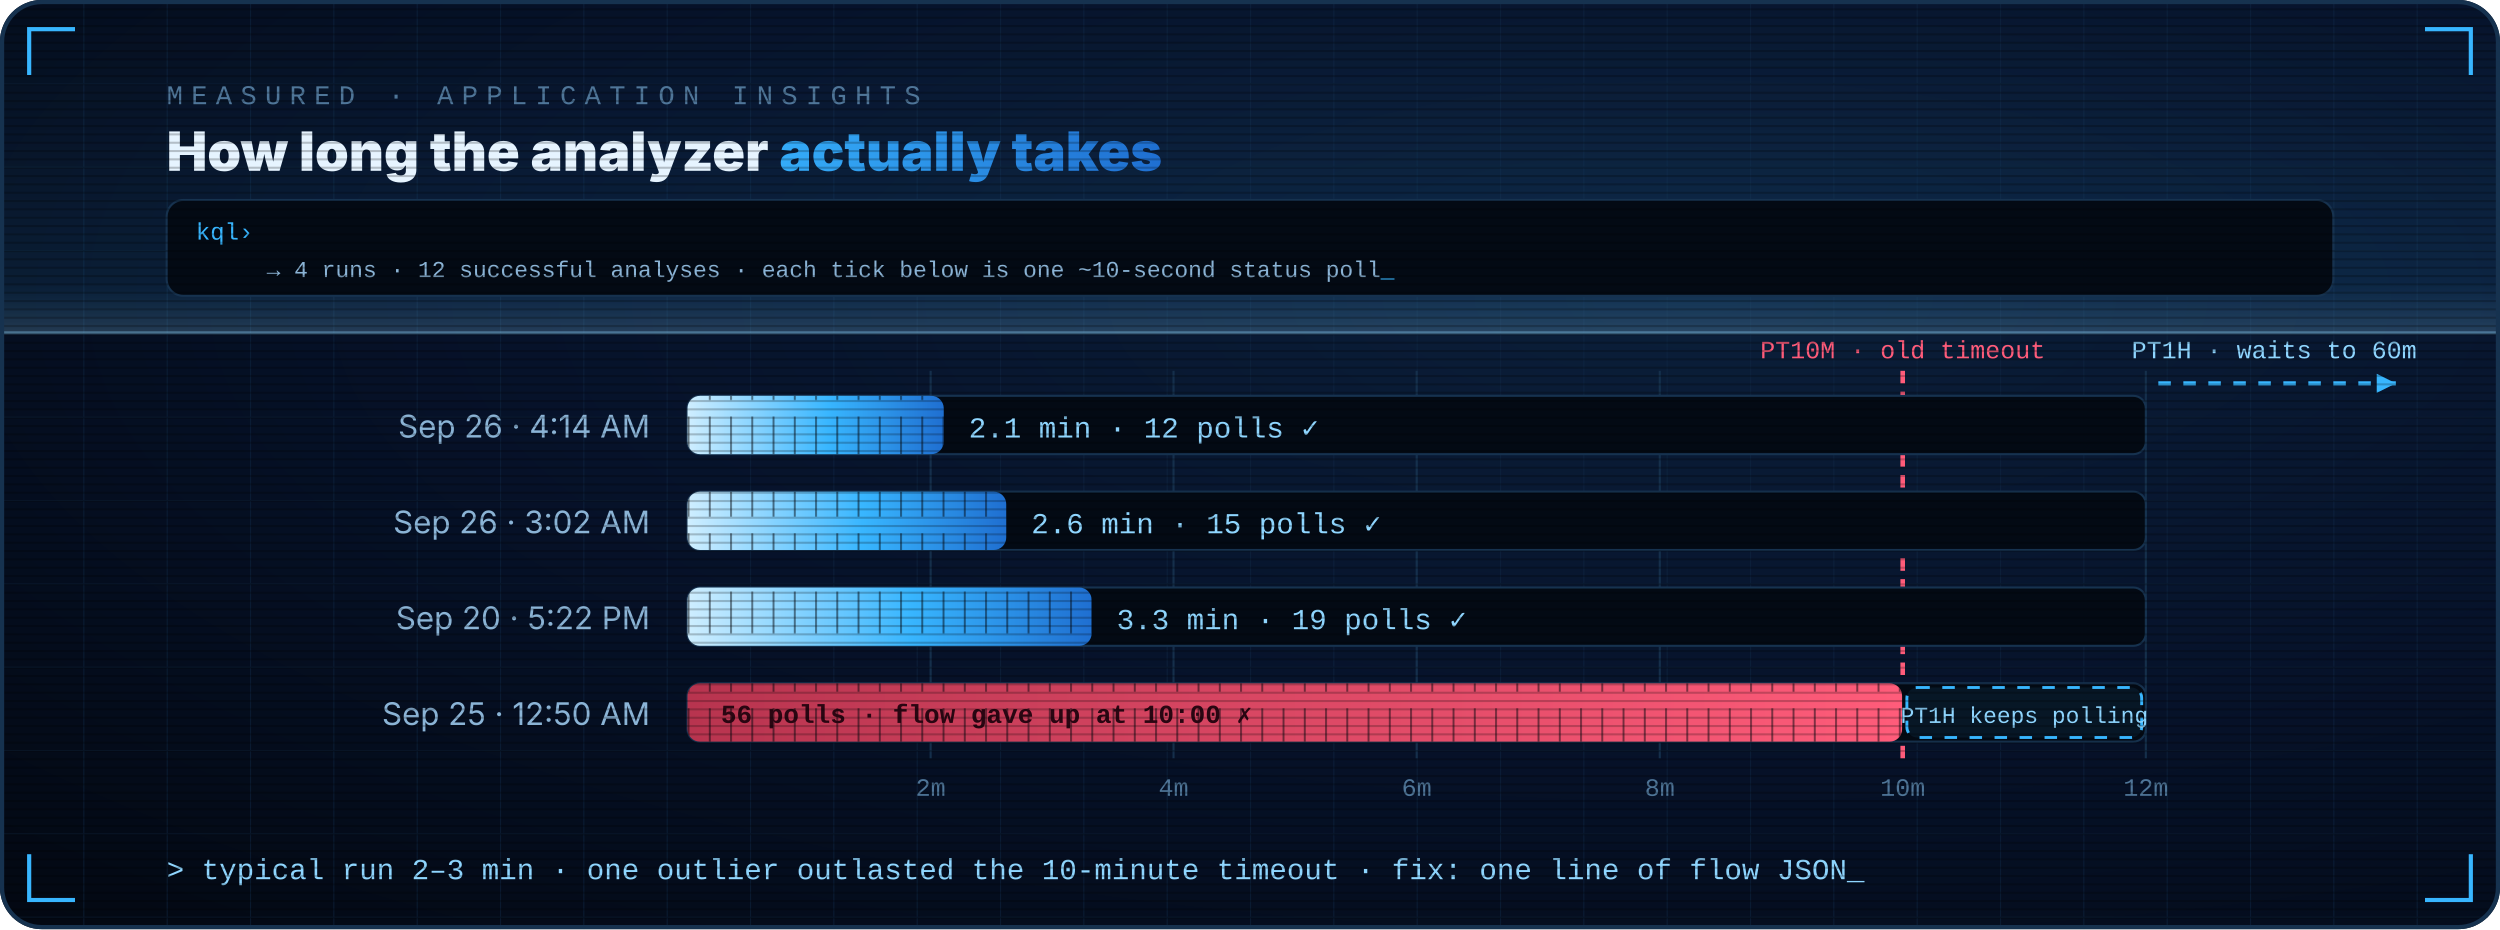
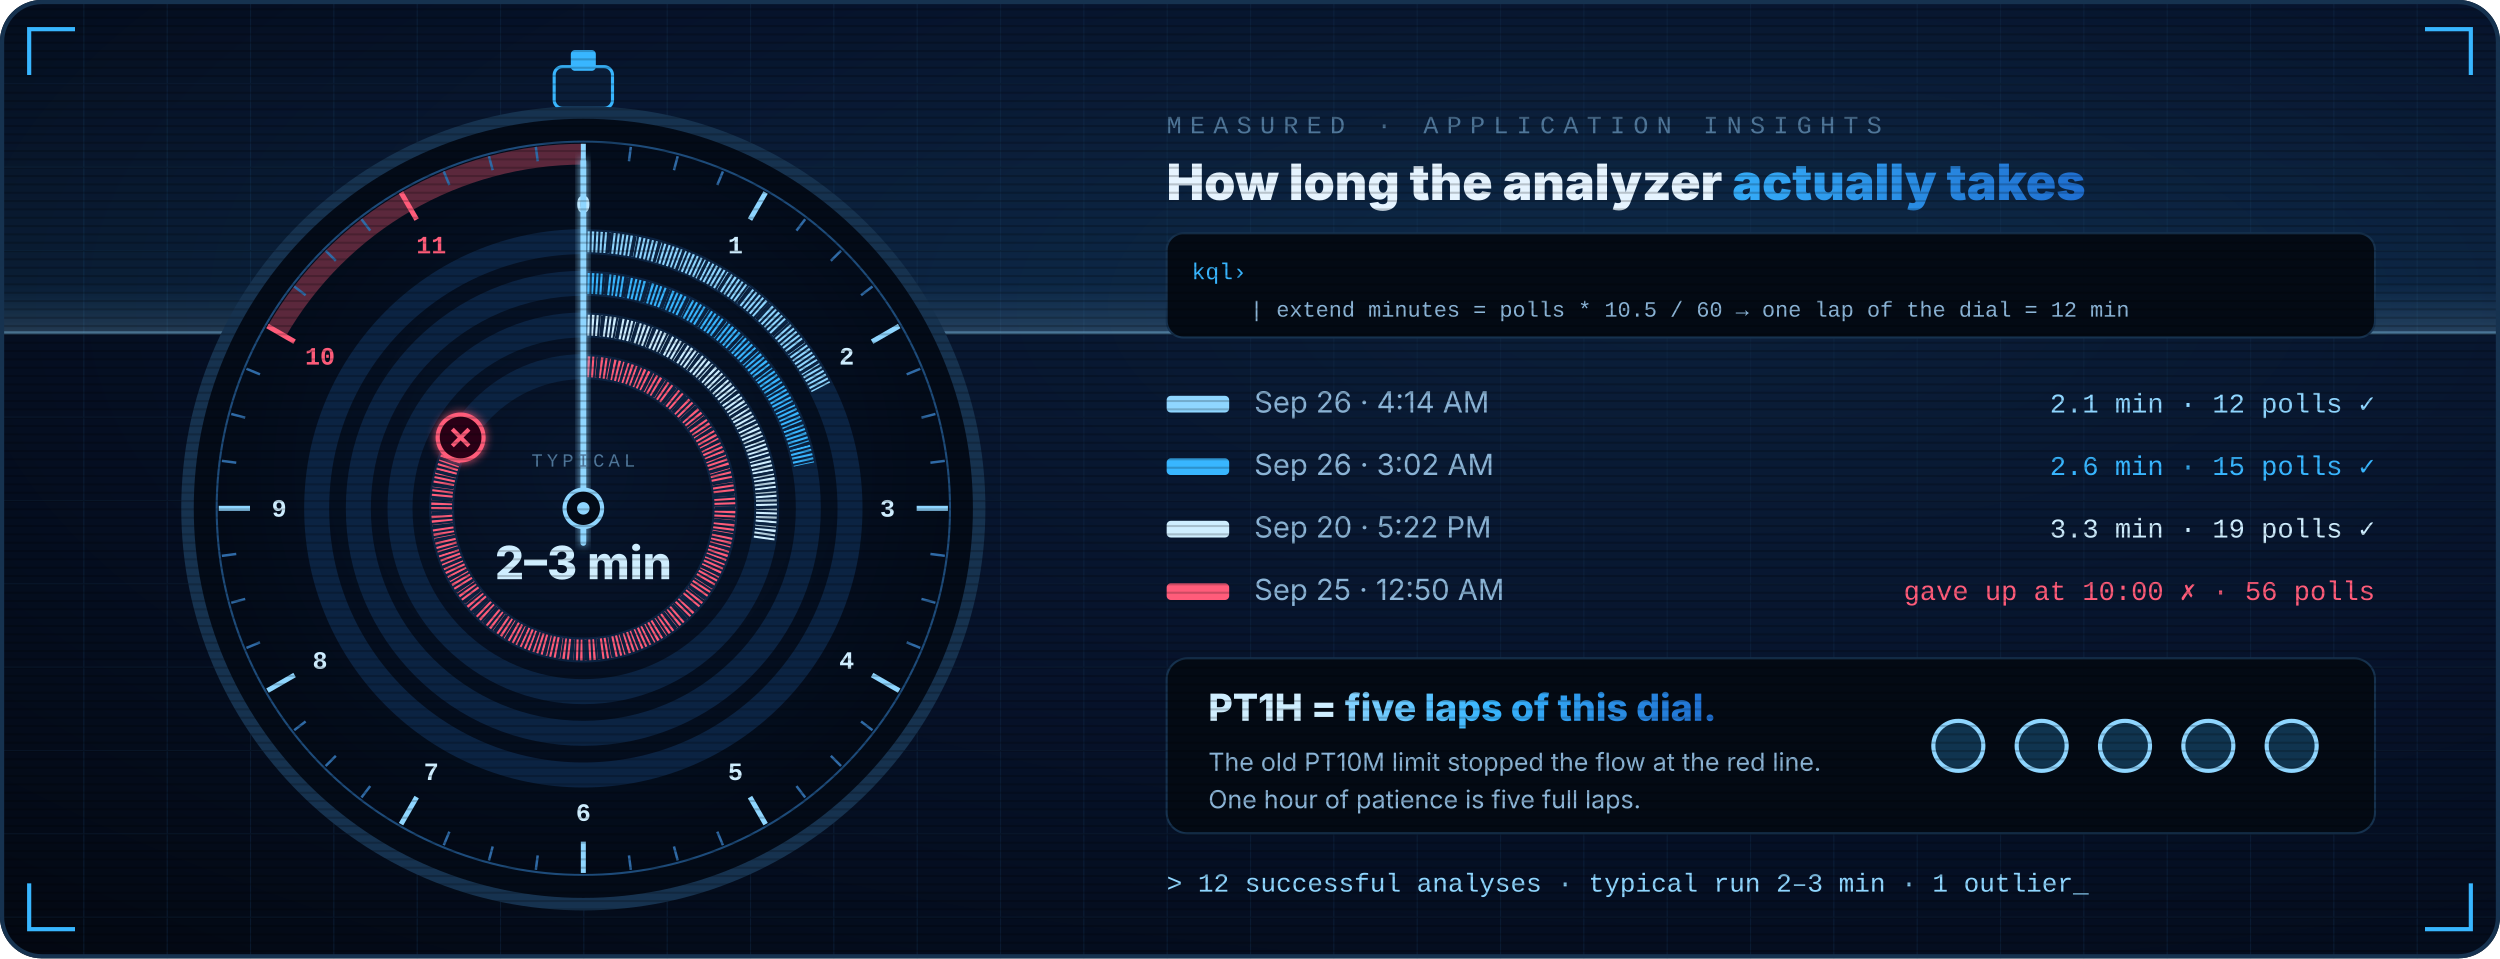
- <svg xmlns="http://www.w3.org/2000/svg" width="1200" height="446" viewBox="0 0 1200 446" font-family="'Segoe UI Variable Display','Segoe UI',Inter,system-ui,sans-serif">
+ <svg xmlns="http://www.w3.org/2000/svg" width="1200" height="460" viewBox="0 0 1200 460" font-family="'Segoe UI Variable Display','Segoe UI',Inter,system-ui,sans-serif">
  <defs>
    <radialGradient id="bg" cx="68%" cy="32%" r="105%">
      <stop offset="0%" stop-color="#0b1f3a" />
      <stop offset="45%" stop-color="#06122a" />
      <stop offset="100%" stop-color="#02060d" />
    </radialGradient>
    <linearGradient id="gBlue" x1="0" y1="0" x2="1" y2="0">
      <stop offset="0%" stop-color="#cfeeff" />
      <stop offset="55%" stop-color="#38b6ff" />
      <stop offset="100%" stop-color="#1f6fd1" />
    </linearGradient>
    <linearGradient id="gViolet" x1="0" y1="0" x2="1" y2="0">
      <stop offset="0%" stop-color="#e9e0ff" />
      <stop offset="55%" stop-color="#a78bfa" />
      <stop offset="100%" stop-color="#7c5cf0" />
    </linearGradient>
    <linearGradient id="gBand" x1="0" y1="0" x2="0" y2="1">
      <stop offset="0%" stop-color="#38b6ff" stop-opacity="0" />
      <stop offset="85%" stop-color="#38b6ff" stop-opacity=".09" />
      <stop offset="100%" stop-color="#8fd6ff" stop-opacity=".22" />
    </linearGradient>
    <linearGradient id="gLaser" x1="0" y1="0" x2="0" y2="1">
      <stop offset="0%" stop-color="#38b6ff" stop-opacity="0" />
      <stop offset="100%" stop-color="#8fd6ff" stop-opacity=".35" />
    </linearGradient>
    <radialGradient id="tube" cx="50%" cy="50%" r="50%">
      <stop offset="0%" stop-color="#01030a" />
      <stop offset="40%" stop-color="#041026" />
      <stop offset="100%" stop-color="#0d2a50" />
    </radialGradient>
    <linearGradient id="water" x1="0" y1="0" x2="0" y2="1">
      <stop offset="0%" stop-color="#04162c" />
      <stop offset="100%" stop-color="#0b3563" />
    </linearGradient>
    <pattern id="grid" width="40" height="40" patternUnits="userSpaceOnUse">
      <path d="M40 0H0V40" fill="none" stroke="#0f2744" stroke-width="1" />
    </pattern>
    <pattern id="scan" width="4" height="4" patternUnits="userSpaceOnUse">
      <rect width="4" height="1" fill="#000" />
    </pattern>
    <filter id="glow" x="-80%" y="-80%" width="260%" height="260%">
      <feGaussianBlur stdDeviation="5" result="b" />
      <feMerge>
        <feMergeNode in="b" />
        <feMergeNode in="SourceGraphic" />
      </feMerge>
    </filter>
    <filter id="glowS" x="-80%" y="-80%" width="260%" height="260%">
      <feGaussianBlur stdDeviation="2" result="b" />
      <feMerge>
        <feMergeNode in="b" />
        <feMergeNode in="SourceGraphic" />
      </feMerge>
    </filter>
    <filter id="shadow" x="-20%" y="-20%" width="140%" height="150%">
      <feDropShadow dx="0" dy="6" stdDeviation="8" flood-color="#000" flood-opacity=".5" />
    </filter>
    <marker id="aB" markerUnits="userSpaceOnUse" markerWidth="11" markerHeight="11" viewBox="0 0 12 12" refX="10" refY="6" orient="auto">
      <path d="M0 1 L10 6 L0 11z" fill="#38b6ff" />
    </marker>
    <marker id="aV" markerUnits="userSpaceOnUse" markerWidth="11" markerHeight="11" viewBox="0 0 12 12" refX="10" refY="6" orient="auto">
      <path d="M0 1 L10 6 L0 11z" fill="#a78bfa" />
    </marker>
    <marker id="aR" markerUnits="userSpaceOnUse" markerWidth="11" markerHeight="11" viewBox="0 0 12 12" refX="10" refY="6" orient="auto">
      <path d="M0 1 L10 6 L0 11z" fill="#ff5c7a" />
    </marker>
    <marker id="aD" markerUnits="userSpaceOnUse" markerWidth="10" markerHeight="10" viewBox="0 0 12 12" refX="10" refY="6" orient="auto">
      <path d="M0 1 L10 6 L0 11z" fill="#4f7699" />
    </marker>
    <path id="ms" d="M0 0h11.4v11.4H0zm12.6 0H24v11.4H12.6zM0 12.6h11.4V24H0zm12.6 0H24V24H12.6z" />
    <clipPath id="frame">
-       <rect width="1200" height="446" rx="20" />
+       <rect width="1200" height="460" rx="20" />
    </clipPath>
-     <pattern id="ticks" width="10.2" height="28" patternUnits="userSpaceOnUse" x="330">
-       <line x1="0.5" y1="4" x2="0.5" y2="24" stroke="#02060d" stroke-width="1" opacity=".45" />
-     </pattern>
-     <linearGradient id="gAlert" x1="0" y1="0" x2="1" y2="0">
-       <stop offset="0%" stop-color="#b8344f" />
-       <stop offset="100%" stop-color="#ff5c7a" />
-     </linearGradient>
+     <radialGradient id="face" cx="50%" cy="45%" r="60%">
+       <stop offset="0%" stop-color="#07162e" />
+       <stop offset="100%" stop-color="#020915" />
+     </radialGradient>
    <clipPath id="kqlClip">
-       <rect x="120" y="102" width="0" height="18">
-         <animate attributeName="width" dur="12s" repeatCount="indefinite" calcMode="discrete" keyTimes="0;0.023;0.026;0.028;0.031;0.034;0.037;0.04;0.042;0.045;0.048;0.051;0.054;0.056;0.059;0.062;0.065;0.068;0.07;0.073;0.076;0.079;0.082;0.084;0.087;0.09;0.093;0.096;0.098;0.101;0.104;0.107;0.11;0.112;0.115;0.118;0.121;0.124;0.126;0.129;0.132;0.135;0.138;0.14;0.143;0.146;0.149;0.152;0.154;0.157;0.16;0.97" values="0;19.8;39.6;59.4;79.2;99;118.8;138.6;158.4;178.2;198;217.8;237.6;257.4;277.2;297;316.8;336.6;356.4;376.2;396;415.8;435.6;455.4;475.2;495;514.8;534.6;554.4;574.2;594;613.8;633.6;653.4;673.2;693;712.8;732.6;752.4;772.2;792;811.8;831.6;851.4;871.2;891;910.8;930.6;950.4;970.2;990;0" />
+       <rect x="592" y="120" width="0" height="20">
+         <animate attributeName="width" dur="13s" repeatCount="indefinite" calcMode="discrete" keyTimes="0;0.025;0.029;0.034;0.038;0.043;0.047;0.051;0.056;0.06;0.065;0.07;0.074;0.079;0.083;0.087;0.092;0.097;0.101;0.105;0.11;0.115;0.119;0.123;0.128;0.133;0.137;0.141;0.146;0.15;0.155;0.16;0.164;0.169;0.173;0.177;0.182;0.186;0.191;0.196;0.2;0.97" values="0;13.5;27;40.5;54;67.5;81;94.5;108;121.5;135;148.5;162;175.5;189;202.5;216;229.5;243;256.5;270;283.5;297;310.5;324;337.5;351;364.5;378;391.5;405;418.5;432;445.5;459;472.5;486;499.5;513;526.5;540;0" />
      </rect>
    </clipPath>
  </defs>
  <style>
    .mono{font-family:'Cascadia Code','Cascadia Mono',Consolas,'Courier New',monospace}
    .muted{fill:#8bb4d6}.dim{fill:#4f7699}
    .band{animation:band 7s linear infinite}
-     @keyframes band{0%{transform:translateY(-160px)}100%{transform:translateY(466px)}}
+     @keyframes band{0%{transform:translateY(-160px)}100%{transform:translateY(480px)}}
    .corner{animation:corner 2.4s ease-in-out infinite}
    @keyframes corner{0%,100%{opacity:.35}50%{opacity:1}}
    .blink{animation:blink 1.1s steps(1) infinite}
    @keyframes blink{0%{opacity:1}50%{opacity:.12}}
    .spin{animation:spin 4s linear infinite;transform-origin:0 0}
    .spin2{animation:spin 2.4s linear infinite;transform-origin:0 0}
    .spinr{animation:spin 9s linear infinite reverse;transform-origin:0 0}
    .spinslow{animation:spin 60s linear infinite;transform-origin:0 0}
    @keyframes spin{to{transform:rotate(360deg)}}
    .flow{stroke-dasharray:6 6;animation:flow .8s linear infinite}
    @keyframes flow{to{stroke-dashoffset:-12}}
    .under{stroke-dasharray:1;animation:under 12s linear infinite}
    @keyframes under{0%{stroke-dashoffset:1;opacity:0}4%{opacity:1}18%{stroke-dashoffset:0}94%{opacity:1;stroke-dashoffset:0}100%{opacity:0;stroke-dashoffset:0}}
    .ping{animation:ping 4s ease-out infinite;transform-box:fill-box;transform-origin:center}
    @keyframes ping{0%{transform:scale(.2);opacity:1}35%{transform:scale(2.2);opacity:0}100%{transform:scale(2.2);opacity:0}}
    .lock{animation:lock 4s ease-out infinite;transform-box:fill-box;transform-origin:center}
    @keyframes lock{0%{transform:scale(1.9);opacity:0}9%{transform:scale(1);opacity:1}70%{transform:scale(1);opacity:1}88%,100%{transform:scale(1);opacity:.28}}
    .lbl{animation:lbl 4s linear infinite}
    @keyframes lbl{0%{opacity:.3}7%{opacity:1}70%{opacity:1}88%,100%{opacity:.3}}
-     .bar0{animation:bar0 12s linear infinite}
-     @keyframes bar0{0%,18%{width:0}24%{width:123px}96%{width:123px}100%{width:0}}
-     .v0{animation:v0 12s linear infinite}
-     @keyframes v0{0.00%{opacity:0}22.00%{opacity:0}24.00%{opacity:1}95.00%{opacity:1}97.00%{opacity:0}100.00%{opacity:0}}
-     .bar1{animation:bar1 12s linear infinite}
-     @keyframes bar1{0%,24%{width:0}30%{width:153px}96%{width:153px}100%{width:0}}
-     .v1{animation:v1 12s linear infinite}
-     @keyframes v1{0.00%{opacity:0}28.00%{opacity:0}30.00%{opacity:1}95.00%{opacity:1}97.00%{opacity:0}100.00%{opacity:0}}
-     .bar2{animation:bar2 12s linear infinite}
-     @keyframes bar2{0%,30%{width:0}36%{width:194px}96%{width:194px}100%{width:0}}
-     .v2{animation:v2 12s linear infinite}
-     @keyframes v2{0.00%{opacity:0}34.00%{opacity:0}36.00%{opacity:1}95.00%{opacity:1}97.00%{opacity:0}100.00%{opacity:0}}
-     .bar3{animation:bar3 12s linear infinite}
-     @keyframes bar3{0%,36%{width:0}58%{width:583px}96%{width:583px}100%{width:0}}
-     .v3{animation:v3 12s linear infinite}
-     @keyframes v3{0.00%{opacity:0}56.00%{opacity:0}58.00%{opacity:1}95.00%{opacity:1}97.00%{opacity:0}100.00%{opacity:0}}
-     .ghost{animation:ghost 12s linear infinite}
-     @keyframes ghost{0.00%{opacity:0}58.00%{opacity:0}60.00%{opacity:1}95.00%{opacity:1}97.00%{opacity:0}100.00%{opacity:0}}
-     .res{animation:res 12s linear infinite}
-     @keyframes res{0.00%{opacity:0}15.50%{opacity:0}17.00%{opacity:1}95.00%{opacity:1}96.50%{opacity:0}100.00%{opacity:0}}
-     .foot{animation:foot 12s linear infinite}
-     @keyframes foot{0.00%{opacity:0}60.00%{opacity:0}62.00%{opacity:1}95.00%{opacity:1}97.00%{opacity:0}100.00%{opacity:0}}
-     .glitch{animation:glitch 12s steps(1) infinite}
-     @keyframes glitch{0%,56%{transform:translateX(0)}57%{transform:translateX(3px)}58%{transform:translateX(-3px)}59%{transform:translateX(2px)}60%,100%{transform:translateX(0)}}
-     .wallp{animation:wallp 2.4s ease-in-out infinite}
-     @keyframes wallp{0%,100%{opacity:.55}50%{opacity:1}}
+     .hand{animation:hand 13s linear infinite;transform-origin:0 0}
+     @keyframes hand{0%{transform:rotate(0deg)}92.3%{transform:rotate(360deg)}100%{transform:rotate(360deg)}}
+     .arc0{stroke-dasharray:1 1;animation:arc0 13s linear infinite}
+     @keyframes arc0{0%{stroke-dashoffset:1}16.15%{stroke-dashoffset:0}97%{stroke-dashoffset:0}100%{stroke-dashoffset:1}}
+     .lg0{animation:lg0 13s linear infinite}
+     @keyframes lg0{0.00%{opacity:0.4}15.15%{opacity:0.4}16.15%{opacity:1}97.00%{opacity:1}98.00%{opacity:0.4}100.00%{opacity:0.4}}
+     .arc1{stroke-dasharray:1 1;animation:arc1 13s linear infinite}
+     @keyframes arc1{0%{stroke-dashoffset:1}20.19%{stroke-dashoffset:0}97%{stroke-dashoffset:0}100%{stroke-dashoffset:1}}
+     .lg1{animation:lg1 13s linear infinite}
+     @keyframes lg1{0.00%{opacity:0.4}19.19%{opacity:0.4}20.19%{opacity:1}97.00%{opacity:1}98.00%{opacity:0.4}100.00%{opacity:0.4}}
+     .arc2{stroke-dasharray:1 1;animation:arc2 13s linear infinite}
+     @keyframes arc2{0%{stroke-dashoffset:1}25.57%{stroke-dashoffset:0}97%{stroke-dashoffset:0}100%{stroke-dashoffset:1}}
+     .lg2{animation:lg2 13s linear infinite}
+     @keyframes lg2{0.00%{opacity:0.4}24.57%{opacity:0.4}25.57%{opacity:1}97.00%{opacity:1}98.00%{opacity:0.4}100.00%{opacity:0.4}}
+     .arc3{stroke-dasharray:1 1;animation:arc3 13s linear infinite}
+     @keyframes arc3{0%{stroke-dashoffset:1}76.92%{stroke-dashoffset:0}97%{stroke-dashoffset:0}100%{stroke-dashoffset:1}}
+     .lg3{animation:lg3 13s linear infinite}
+     @keyframes lg3{0.00%{opacity:0.4}75.92%{opacity:0.4}76.92%{opacity:1}97.00%{opacity:1}98.00%{opacity:0.4}100.00%{opacity:0.4}}
+     .xm{animation:xm 13s linear infinite}
+     @keyframes xm{0.00%{opacity:0}75.92%{opacity:0}76.92%{opacity:1}97.00%{opacity:1}98.00%{opacity:0}100.00%{opacity:0}}
+     .lap0{animation:lap0 10s linear infinite}
+     @keyframes lap0{0.00%{opacity:0.15}6.00%{opacity:0.15}8.00%{opacity:1}94.00%{opacity:1}96.00%{opacity:0.15}100.00%{opacity:0.15}}
+     .lap1{animation:lap1 10s linear infinite}
+     @keyframes lap1{0.00%{opacity:0.15}22.00%{opacity:0.15}24.00%{opacity:1}94.00%{opacity:1}96.00%{opacity:0.15}100.00%{opacity:0.15}}
+     .lap2{animation:lap2 10s linear infinite}
+     @keyframes lap2{0.00%{opacity:0.15}38.00%{opacity:0.15}40.00%{opacity:1}94.00%{opacity:1}96.00%{opacity:0.15}100.00%{opacity:0.15}}
+     .lap3{animation:lap3 10s linear infinite}
+     @keyframes lap3{0.00%{opacity:0.15}54.00%{opacity:0.15}56.00%{opacity:1}94.00%{opacity:1}96.00%{opacity:0.15}100.00%{opacity:0.15}}
+     .lap4{animation:lap4 10s linear infinite}
+     @keyframes lap4{0.00%{opacity:0.15}70.00%{opacity:0.15}72.00%{opacity:1}94.00%{opacity:1}96.00%{opacity:0.15}100.00%{opacity:0.15}}
    [class]{animation-fill-mode:both}
  </style>
  <g clip-path="url(#frame)" fill="#e6f4ff">
-     <rect width="1200" height="446" fill="url(#bg)" />
-     <rect width="1200" height="446" fill="url(#grid)" opacity=".5" />
+     <rect width="1200" height="460" fill="url(#bg)" />
+     <rect width="1200" height="460" fill="url(#grid)" opacity=".5" />
    <g class="band">
      <rect width="1200" height="160" fill="url(#gBand)" />
      <rect y="159" width="1200" height="1.5" fill="#8fd6ff" opacity=".35" />
    </g>
-     <text x="80" y="50" font-size="13" letter-spacing="4" class="dim mono">MEASURED · APPLICATION INSIGHTS</text>
-     <text x="80" y="82" font-size="26" font-weight="900">How long the analyzer <tspan fill="url(#gBlue)">actually takes</tspan>
+     <rect x="266" y="32" width="28" height="20" rx="4" fill="#0a1d38" stroke="#38b6ff" stroke-width="1.5" />
+     <rect x="274" y="24" width="12" height="10" rx="2" fill="#38b6ff" />
+     <circle cx="280" cy="244" r="190" fill="#030b18" stroke="#16324f" stroke-width="6" />
+     <circle cx="280" cy="244" r="176" fill="url(#face)" stroke="#1d4b7a" />
+     <path d="M132.8 159 A170 170 0 0 1 280 74" fill="none" stroke="#ff5c7a" stroke-width="10" stroke-opacity=".35" />
+     <line x1="280" y1="84" x2="280" y2="69" stroke="#8fd6ff" stroke-width="2.4" />
+     <line x1="301.9" y1="77.4" x2="302.8" y2="70.5" stroke="#2f6aa6" stroke-width="1.2" />
+     <line x1="323.5" y1="81.7" x2="325.3" y2="75" stroke="#2f6aa6" stroke-width="1.2" />
+     <line x1="344.3" y1="88.8" x2="347" y2="82.3" stroke="#2f6aa6" stroke-width="1.2" />
+     <line x1="360" y1="105.4" x2="367.5" y2="92.4" stroke="#8fd6ff" stroke-width="2.4" />
+     <line x1="382.3" y1="110.7" x2="386.5" y2="105.2" stroke="#2f6aa6" stroke-width="1.2" />
+     <line x1="398.8" y1="125.2" x2="403.7" y2="120.3" stroke="#2f6aa6" stroke-width="1.2" />
+     <line x1="413.3" y1="141.7" x2="418.8" y2="137.5" stroke="#2f6aa6" stroke-width="1.2" />
+     <line x1="418.6" y1="164" x2="431.6" y2="156.5" stroke="#8fd6ff" stroke-width="2.4" />
+     <line x1="435.2" y1="179.7" x2="441.7" y2="177" stroke="#2f6aa6" stroke-width="1.2" />
+     <line x1="442.3" y1="200.5" x2="449" y2="198.7" stroke="#2f6aa6" stroke-width="1.2" />
+     <line x1="446.6" y1="222.1" x2="453.5" y2="221.2" stroke="#2f6aa6" stroke-width="1.2" />
+     <line x1="440" y1="244" x2="455" y2="244" stroke="#8fd6ff" stroke-width="2.4" />
+     <line x1="446.6" y1="265.9" x2="453.5" y2="266.8" stroke="#2f6aa6" stroke-width="1.2" />
+     <line x1="442.3" y1="287.5" x2="449" y2="289.3" stroke="#2f6aa6" stroke-width="1.2" />
+     <line x1="435.2" y1="308.3" x2="441.7" y2="311" stroke="#2f6aa6" stroke-width="1.2" />
+     <line x1="418.6" y1="324" x2="431.6" y2="331.5" stroke="#8fd6ff" stroke-width="2.4" />
+     <line x1="413.3" y1="346.3" x2="418.8" y2="350.5" stroke="#2f6aa6" stroke-width="1.2" />
+     <line x1="398.8" y1="362.8" x2="403.7" y2="367.7" stroke="#2f6aa6" stroke-width="1.2" />
+     <line x1="382.3" y1="377.3" x2="386.5" y2="382.8" stroke="#2f6aa6" stroke-width="1.2" />
+     <line x1="360" y1="382.6" x2="367.5" y2="395.6" stroke="#8fd6ff" stroke-width="2.4" />
+     <line x1="344.3" y1="399.2" x2="347" y2="405.7" stroke="#2f6aa6" stroke-width="1.2" />
+     <line x1="323.5" y1="406.3" x2="325.3" y2="413" stroke="#2f6aa6" stroke-width="1.2" />
+     <line x1="301.9" y1="410.6" x2="302.8" y2="417.5" stroke="#2f6aa6" stroke-width="1.2" />
+     <line x1="280" y1="404" x2="280" y2="419" stroke="#8fd6ff" stroke-width="2.4" />
+     <line x1="258.1" y1="410.6" x2="257.2" y2="417.5" stroke="#2f6aa6" stroke-width="1.2" />
+     <line x1="236.5" y1="406.3" x2="234.7" y2="413" stroke="#2f6aa6" stroke-width="1.2" />
+     <line x1="215.7" y1="399.2" x2="213" y2="405.7" stroke="#2f6aa6" stroke-width="1.2" />
+     <line x1="200" y1="382.6" x2="192.5" y2="395.6" stroke="#8fd6ff" stroke-width="2.4" />
+     <line x1="177.7" y1="377.3" x2="173.5" y2="382.8" stroke="#2f6aa6" stroke-width="1.2" />
+     <line x1="161.2" y1="362.8" x2="156.3" y2="367.7" stroke="#2f6aa6" stroke-width="1.2" />
+     <line x1="146.7" y1="346.3" x2="141.2" y2="350.5" stroke="#2f6aa6" stroke-width="1.2" />
+     <line x1="141.4" y1="324" x2="128.4" y2="331.5" stroke="#8fd6ff" stroke-width="2.4" />
+     <line x1="124.8" y1="308.3" x2="118.3" y2="311" stroke="#2f6aa6" stroke-width="1.2" />
+     <line x1="117.7" y1="287.5" x2="111" y2="289.3" stroke="#2f6aa6" stroke-width="1.2" />
+     <line x1="113.4" y1="265.9" x2="106.5" y2="266.8" stroke="#2f6aa6" stroke-width="1.2" />
+     <line x1="120" y1="244" x2="105" y2="244" stroke="#8fd6ff" stroke-width="2.4" />
+     <line x1="113.4" y1="222.1" x2="106.5" y2="221.2" stroke="#2f6aa6" stroke-width="1.2" />
+     <line x1="117.7" y1="200.5" x2="111" y2="198.7" stroke="#2f6aa6" stroke-width="1.2" />
+     <line x1="124.8" y1="179.7" x2="118.3" y2="177" stroke="#2f6aa6" stroke-width="1.2" />
+     <line x1="141.4" y1="164" x2="128.4" y2="156.5" stroke="#ff5c7a" stroke-width="2.4" />
+     <line x1="146.7" y1="141.7" x2="141.2" y2="137.5" stroke="#2f6aa6" stroke-width="1.2" />
+     <line x1="161.2" y1="125.2" x2="156.3" y2="120.3" stroke="#2f6aa6" stroke-width="1.2" />
+     <line x1="177.7" y1="110.7" x2="173.5" y2="105.2" stroke="#2f6aa6" stroke-width="1.2" />
+     <line x1="200" y1="105.4" x2="192.5" y2="92.4" stroke="#ff5c7a" stroke-width="2.4" />
+     <line x1="215.7" y1="88.8" x2="213" y2="82.3" stroke="#2f6aa6" stroke-width="1.2" />
+     <line x1="236.5" y1="81.7" x2="234.7" y2="75" stroke="#2f6aa6" stroke-width="1.2" />
+     <line x1="258.1" y1="77.4" x2="257.2" y2="70.5" stroke="#2f6aa6" stroke-width="1.2" />
+     <text x="280" y="102" text-anchor="middle" font-size="12" font-weight="700" class="mono" fill="#cfeeff">0</text>
+     <text x="353" y="121.6" text-anchor="middle" font-size="12" font-weight="700" class="mono" fill="#cfeeff">1</text>
+     <text x="406.4" y="175" text-anchor="middle" font-size="12" font-weight="700" class="mono" fill="#cfeeff">2</text>
+     <text x="426" y="248" text-anchor="middle" font-size="12" font-weight="700" class="mono" fill="#cfeeff">3</text>
+     <text x="406.4" y="321" text-anchor="middle" font-size="12" font-weight="700" class="mono" fill="#cfeeff">4</text>
+     <text x="353" y="374.4" text-anchor="middle" font-size="12" font-weight="700" class="mono" fill="#cfeeff">5</text>
+     <text x="280" y="394" text-anchor="middle" font-size="12" font-weight="700" class="mono" fill="#cfeeff">6</text>
+     <text x="207" y="374.4" text-anchor="middle" font-size="12" font-weight="700" class="mono" fill="#cfeeff">7</text>
+     <text x="153.6" y="321" text-anchor="middle" font-size="12" font-weight="700" class="mono" fill="#cfeeff">8</text>
+     <text x="134" y="248" text-anchor="middle" font-size="12" font-weight="700" class="mono" fill="#cfeeff">9</text>
+     <text x="153.6" y="175" text-anchor="middle" font-size="12" font-weight="700" class="mono" fill="#ff5c7a">10</text>
+     <text x="207" y="121.6" text-anchor="middle" font-size="12" font-weight="700" class="mono" fill="#ff5c7a">11</text>
+     <circle cx="280" cy="244" r="128" fill="none" stroke="#0b2342" stroke-width="12" />
+     <path class="arc0" pathLength="1" d="M280 116 A128 128 0 0 1 394 185.9" fill="none" stroke="#8fd6ff" stroke-width="10" />
+     <path d="M280 116 A128 128 0 0 1 394 185.9" fill="none" stroke="#0b2342" stroke-width="10" stroke-dasharray="1.4 10.33" />
+     <circle cx="280" cy="244" r="108" fill="none" stroke="#0b2342" stroke-width="12" />
+     <path class="arc1" pathLength="1" d="M280 136 A108 108 0 0 1 385.9 222.9" fill="none" stroke="#38b6ff" stroke-width="10" />
+     <path d="M280 136 A108 108 0 0 1 385.9 222.9" fill="none" stroke="#0b2342" stroke-width="10" stroke-dasharray="1.4 8.50" />
+     <circle cx="280" cy="244" r="88" fill="none" stroke="#0b2342" stroke-width="12" />
+     <path class="arc2" pathLength="1" d="M280 156 A88 88 0 0 1 366.7 258.9" fill="none" stroke="#cfeeff" stroke-width="10" />
+     <path d="M280 156 A88 88 0 0 1 366.7 258.9" fill="none" stroke="#0b2342" stroke-width="10" stroke-dasharray="1.4 6.66" />
+     <circle cx="280" cy="244" r="68" fill="none" stroke="#0b2342" stroke-width="12" />
+     <path class="arc3" pathLength="1" d="M280 176 A68 68 0 1 1 221.1 210" fill="none" stroke="#ff5c7a" stroke-width="10" />
+     <path d="M280 176 A68 68 0 1 1 221.1 210" fill="none" stroke="#0b2342" stroke-width="10" stroke-dasharray="1.4 4.83" />
+     <g class="xm">
+       <circle cx="221.1" cy="210" r="11" fill="#2a0612" stroke="#ff5c7a" stroke-width="2" filter="url(#glowS)" />
+       <path d="M217.1 206 L225.1 214 M225.1 206 L217.1 214" stroke="#ff5c7a" stroke-width="2" />
+     </g>
+     <g transform="translate(280 244)">
+       <g class="hand">
+         <rect x="-1.4" y="-168" width="2.8" height="186" rx="1.4" fill="#8fd6ff" filter="url(#glowS)" />
+         <circle r="9" fill="#030b18" stroke="#8fd6ff" stroke-width="2" />
+       </g>
+       <circle r="3" fill="#8fd6ff" />
+     </g>
+     <text x="280" y="224" text-anchor="middle" font-size="9" letter-spacing="2" class="mono dim">TYPICAL</text>
+     <text x="280" y="278" text-anchor="middle" font-size="22" font-weight="800" fill="#cfeeff">2–3 min</text>
+     <text x="560" y="64" font-size="12" letter-spacing="4" class="mono dim">MEASURED · APPLICATION INSIGHTS</text>
+     <text x="560" y="96" font-size="24" font-weight="900">How long the analyzer <tspan fill="url(#gBlue)">actually takes</tspan>
    </text>
-     <rect x="80" y="96" width="1040" height="46" rx="8" fill="#030a14" stroke="#16324f" />
-     <text x="94" y="115" font-size="11.5" class="mono" fill="#38b6ff">kql›</text>
+     <rect x="560" y="112" width="580" height="50" rx="8" fill="#030a14" stroke="#16324f" />
+     <text x="572" y="134" font-size="11" class="mono" fill="#38b6ff">kql›</text>
    <g clip-path="url(#kqlClip)">
-       <text x="128" y="115" font-size="11.5" class="mono" fill="#cfeeff">AppRequests | where Name == "AnalysisStatus" | summarize polls = count() by run | extend minutes = polls * 10.5 / 60</text>
-     </g>
-     <g class="res">
-       <text x="128" y="133" font-size="11" class="mono" fill="#8bb4d6">→ 4 runs · 12 successful analyses · each tick below is one ~10-second status poll<tspan class="blink" fill="#38b6ff">_</tspan>
-       </text>
-     </g>
-     <g stroke="#16324f" stroke-width="1" opacity=".9">
-       <line x1="446.7" y1="178" x2="446.7" y2="364" />
-       <line x1="563.3" y1="178" x2="563.3" y2="364" />
-       <line x1="680" y1="178" x2="680" y2="364" />
-       <line x1="796.7" y1="178" x2="796.7" y2="364" />
-       <line x1="1030" y1="178" x2="1030" y2="364" />
-     </g>
-     <g font-size="12" class="mono dim" text-anchor="middle">
-       <text x="446.7" y="382">2m</text>
-       <text x="563.3" y="382">4m</text>
-       <text x="680" y="382">6m</text>
-       <text x="796.7" y="382">8m</text>
-       <text x="913.3" y="382">10m</text>
-       <text x="1030" y="382">12m</text>
-     </g>
-     <g class="glitch">
-       <g class="wallp">
-         <line x1="913.3" y1="178" x2="913.3" y2="364" stroke="#ff5c7a" stroke-width="2.2" stroke-dasharray="6 4" />
-         <text x="913.3" y="172" text-anchor="middle" font-size="12" class="mono" fill="#ff5c7a">PT10M · old timeout</text>
-       </g>
-     </g>
-     <line class="flow" x1="1036" y1="184" x2="1150" y2="184" stroke="#38b6ff" stroke-width="2" marker-end="url(#aB)" />
-     <text x="1160" y="172" text-anchor="end" font-size="12" class="mono" fill="#8fd6ff">PT1H · waits to 60m</text>
-     <text x="312" y="210" font-size="15" text-anchor="end" class="muted">Sep 26 · 4:14 AM</text>
-     <rect x="330" y="190" width="700" height="28" rx="6" fill="#030a14" stroke="#16324f" />
-     <rect class="bar0" x="330" y="190" width="123" height="28" rx="6" fill="url(#gBlue)" />
-     <rect class="bar0" x="330" y="190" width="123" height="28" rx="6" fill="url(#ticks)" />
-     <text class="v0 mono" x="465" y="210" font-size="14" fill="#8fd6ff">2.1 min · 12 polls ✓</text>
-     <text x="312" y="256" font-size="15" text-anchor="end" class="muted">Sep 26 · 3:02 AM</text>
-     <rect x="330" y="236" width="700" height="28" rx="6" fill="#030a14" stroke="#16324f" />
-     <rect class="bar1" x="330" y="236" width="153" height="28" rx="6" fill="url(#gBlue)" />
-     <rect class="bar1" x="330" y="236" width="153" height="28" rx="6" fill="url(#ticks)" />
-     <text class="v1 mono" x="495" y="256" font-size="14" fill="#8fd6ff">2.6 min · 15 polls ✓</text>
-     <text x="312" y="302" font-size="15" text-anchor="end" class="muted">Sep 20 · 5:22 PM</text>
-     <rect x="330" y="282" width="700" height="28" rx="6" fill="#030a14" stroke="#16324f" />
-     <rect class="bar2" x="330" y="282" width="194" height="28" rx="6" fill="url(#gBlue)" />
-     <rect class="bar2" x="330" y="282" width="194" height="28" rx="6" fill="url(#ticks)" />
-     <text class="v2 mono" x="536" y="302" font-size="14" fill="#8fd6ff">3.3 min · 19 polls ✓</text>
-     <text x="312" y="348" font-size="15" text-anchor="end" class="muted">Sep 25 · 12:50 AM</text>
-     <rect x="330" y="328" width="700" height="28" rx="6" fill="#030a14" stroke="#16324f" />
-     <rect class="bar3" x="330" y="328" width="583" height="28" rx="6" fill="url(#gAlert)" />
-     <rect class="bar3" x="330" y="328" width="583" height="28" rx="6" fill="url(#ticks)" />
-     <text class="v3 mono" x="346" y="347" font-size="12.5" font-weight="700" fill="#2a0612">56 polls · flow gave up at 10:00 ✗</text>
-     <g class="ghost">
-       <rect class="flow" x="915.3" y="330" width="112.7" height="24" rx="5" fill="#38b6ff" fill-opacity=".08" stroke="#38b6ff" stroke-width="1.4" />
-       <text x="971.7" y="347" text-anchor="middle" font-size="11" class="mono" fill="#8fd6ff">PT1H keeps polling</text>
-     </g>
-     <g class="foot">
-       <text x="80" y="422" font-size="14" class="mono" fill="#8fd6ff">&gt; typical run 2–3 min · one outlier outlasted the 10-minute timeout · fix: one line of flow JSON<tspan class="blink">_</tspan>
-       </text>
-     </g>
-     <rect width="1200" height="446" fill="url(#scan)" opacity=".22" />
+       <text x="600" y="134" font-size="11" class="mono" fill="#cfeeff">AppRequests | where Name == "AnalysisStatus" | summarize polls = count() by run</text>
+     </g>
+     <text x="600" y="152" font-size="10.5" class="mono muted">| extend minutes = polls * 10.5 / 60   →  one lap of the dial = 12 min</text>
+     <g class="lg0">
+       <rect x="560" y="190" width="30" height="8" rx="2" fill="#8fd6ff" />
+       <text x="602" y="198" font-size="14" class="muted">Sep 26 · 4:14 AM</text>
+       <text x="1140" y="198" text-anchor="end" font-size="13" class="mono" fill="#8fd6ff">2.1 min · 12 polls ✓</text>
+     </g>
+     <g class="lg1">
+       <rect x="560" y="220" width="30" height="8" rx="2" fill="#38b6ff" />
+       <text x="602" y="228" font-size="14" class="muted">Sep 26 · 3:02 AM</text>
+       <text x="1140" y="228" text-anchor="end" font-size="13" class="mono" fill="#38b6ff">2.6 min · 15 polls ✓</text>
+     </g>
+     <g class="lg2">
+       <rect x="560" y="250" width="30" height="8" rx="2" fill="#cfeeff" />
+       <text x="602" y="258" font-size="14" class="muted">Sep 20 · 5:22 PM</text>
+       <text x="1140" y="258" text-anchor="end" font-size="13" class="mono" fill="#cfeeff">3.3 min · 19 polls ✓</text>
+     </g>
+     <g class="lg3">
+       <rect x="560" y="280" width="30" height="8" rx="2" fill="#ff5c7a" />
+       <text x="602" y="288" font-size="14" class="muted">Sep 25 · 12:50 AM</text>
+       <text x="1140" y="288" text-anchor="end" font-size="13" class="mono" fill="#ff5c7a">gave up at 10:00 ✗ · 56 polls</text>
+     </g>
+     <rect x="560" y="316" width="580" height="84" rx="10" fill="#030a14" stroke="#16324f" />
+     <text x="580" y="346" font-size="18" font-weight="800" fill="#cfeeff">PT1H = <tspan fill="url(#gBlue)">five laps of this dial.</tspan>
+     </text>
+     <text x="580" y="370" font-size="12" class="muted">The old PT10M limit stopped the flow at the red line.</text>
+     <text x="580" y="388" font-size="12" class="muted">One hour of patience is five full laps.</text>
+     <circle class="lap0" cx="940" cy="358" r="12" fill="#38b6ff" fill-opacity=".25" stroke="#8fd6ff" stroke-width="2" />
+     <circle class="lap1" cx="980" cy="358" r="12" fill="#38b6ff" fill-opacity=".25" stroke="#8fd6ff" stroke-width="2" />
+     <circle class="lap2" cx="1020" cy="358" r="12" fill="#38b6ff" fill-opacity=".25" stroke="#8fd6ff" stroke-width="2" />
+     <circle class="lap3" cx="1060" cy="358" r="12" fill="#38b6ff" fill-opacity=".25" stroke="#8fd6ff" stroke-width="2" />
+     <circle class="lap4" cx="1100" cy="358" r="12" fill="#38b6ff" fill-opacity=".25" stroke="#8fd6ff" stroke-width="2" />
+     <text x="560" y="428" font-size="12.5" class="mono" fill="#8fd6ff">&gt; 12 successful analyses · typical run 2–3 min · 1 outlier<tspan class="blink">_</tspan>
+     </text>
+     <rect width="1200" height="460" fill="url(#scan)" opacity=".2" />
    <g class="corner">
-       <path d="M14 36 V14 H36 M1164 14 H1186 V36 M1186 410 V432 H1164 M36 432 H14 V410" fill="none" stroke="#38b6ff" stroke-width="2" />
+       <path d="M14 36 V14 H36 M1164 14 H1186 V36 M1186 424 V446 H1164 M36 446 H14 V424" fill="none" stroke="#38b6ff" stroke-width="2" />
    </g>
  </g>
-   <rect x="1" y="1" width="1198" height="444" rx="19" fill="none" stroke="#16324f" stroke-width="2" />
+   <rect x="1" y="1" width="1198" height="458" rx="19" fill="none" stroke="#16324f" stroke-width="2" />
</svg>
